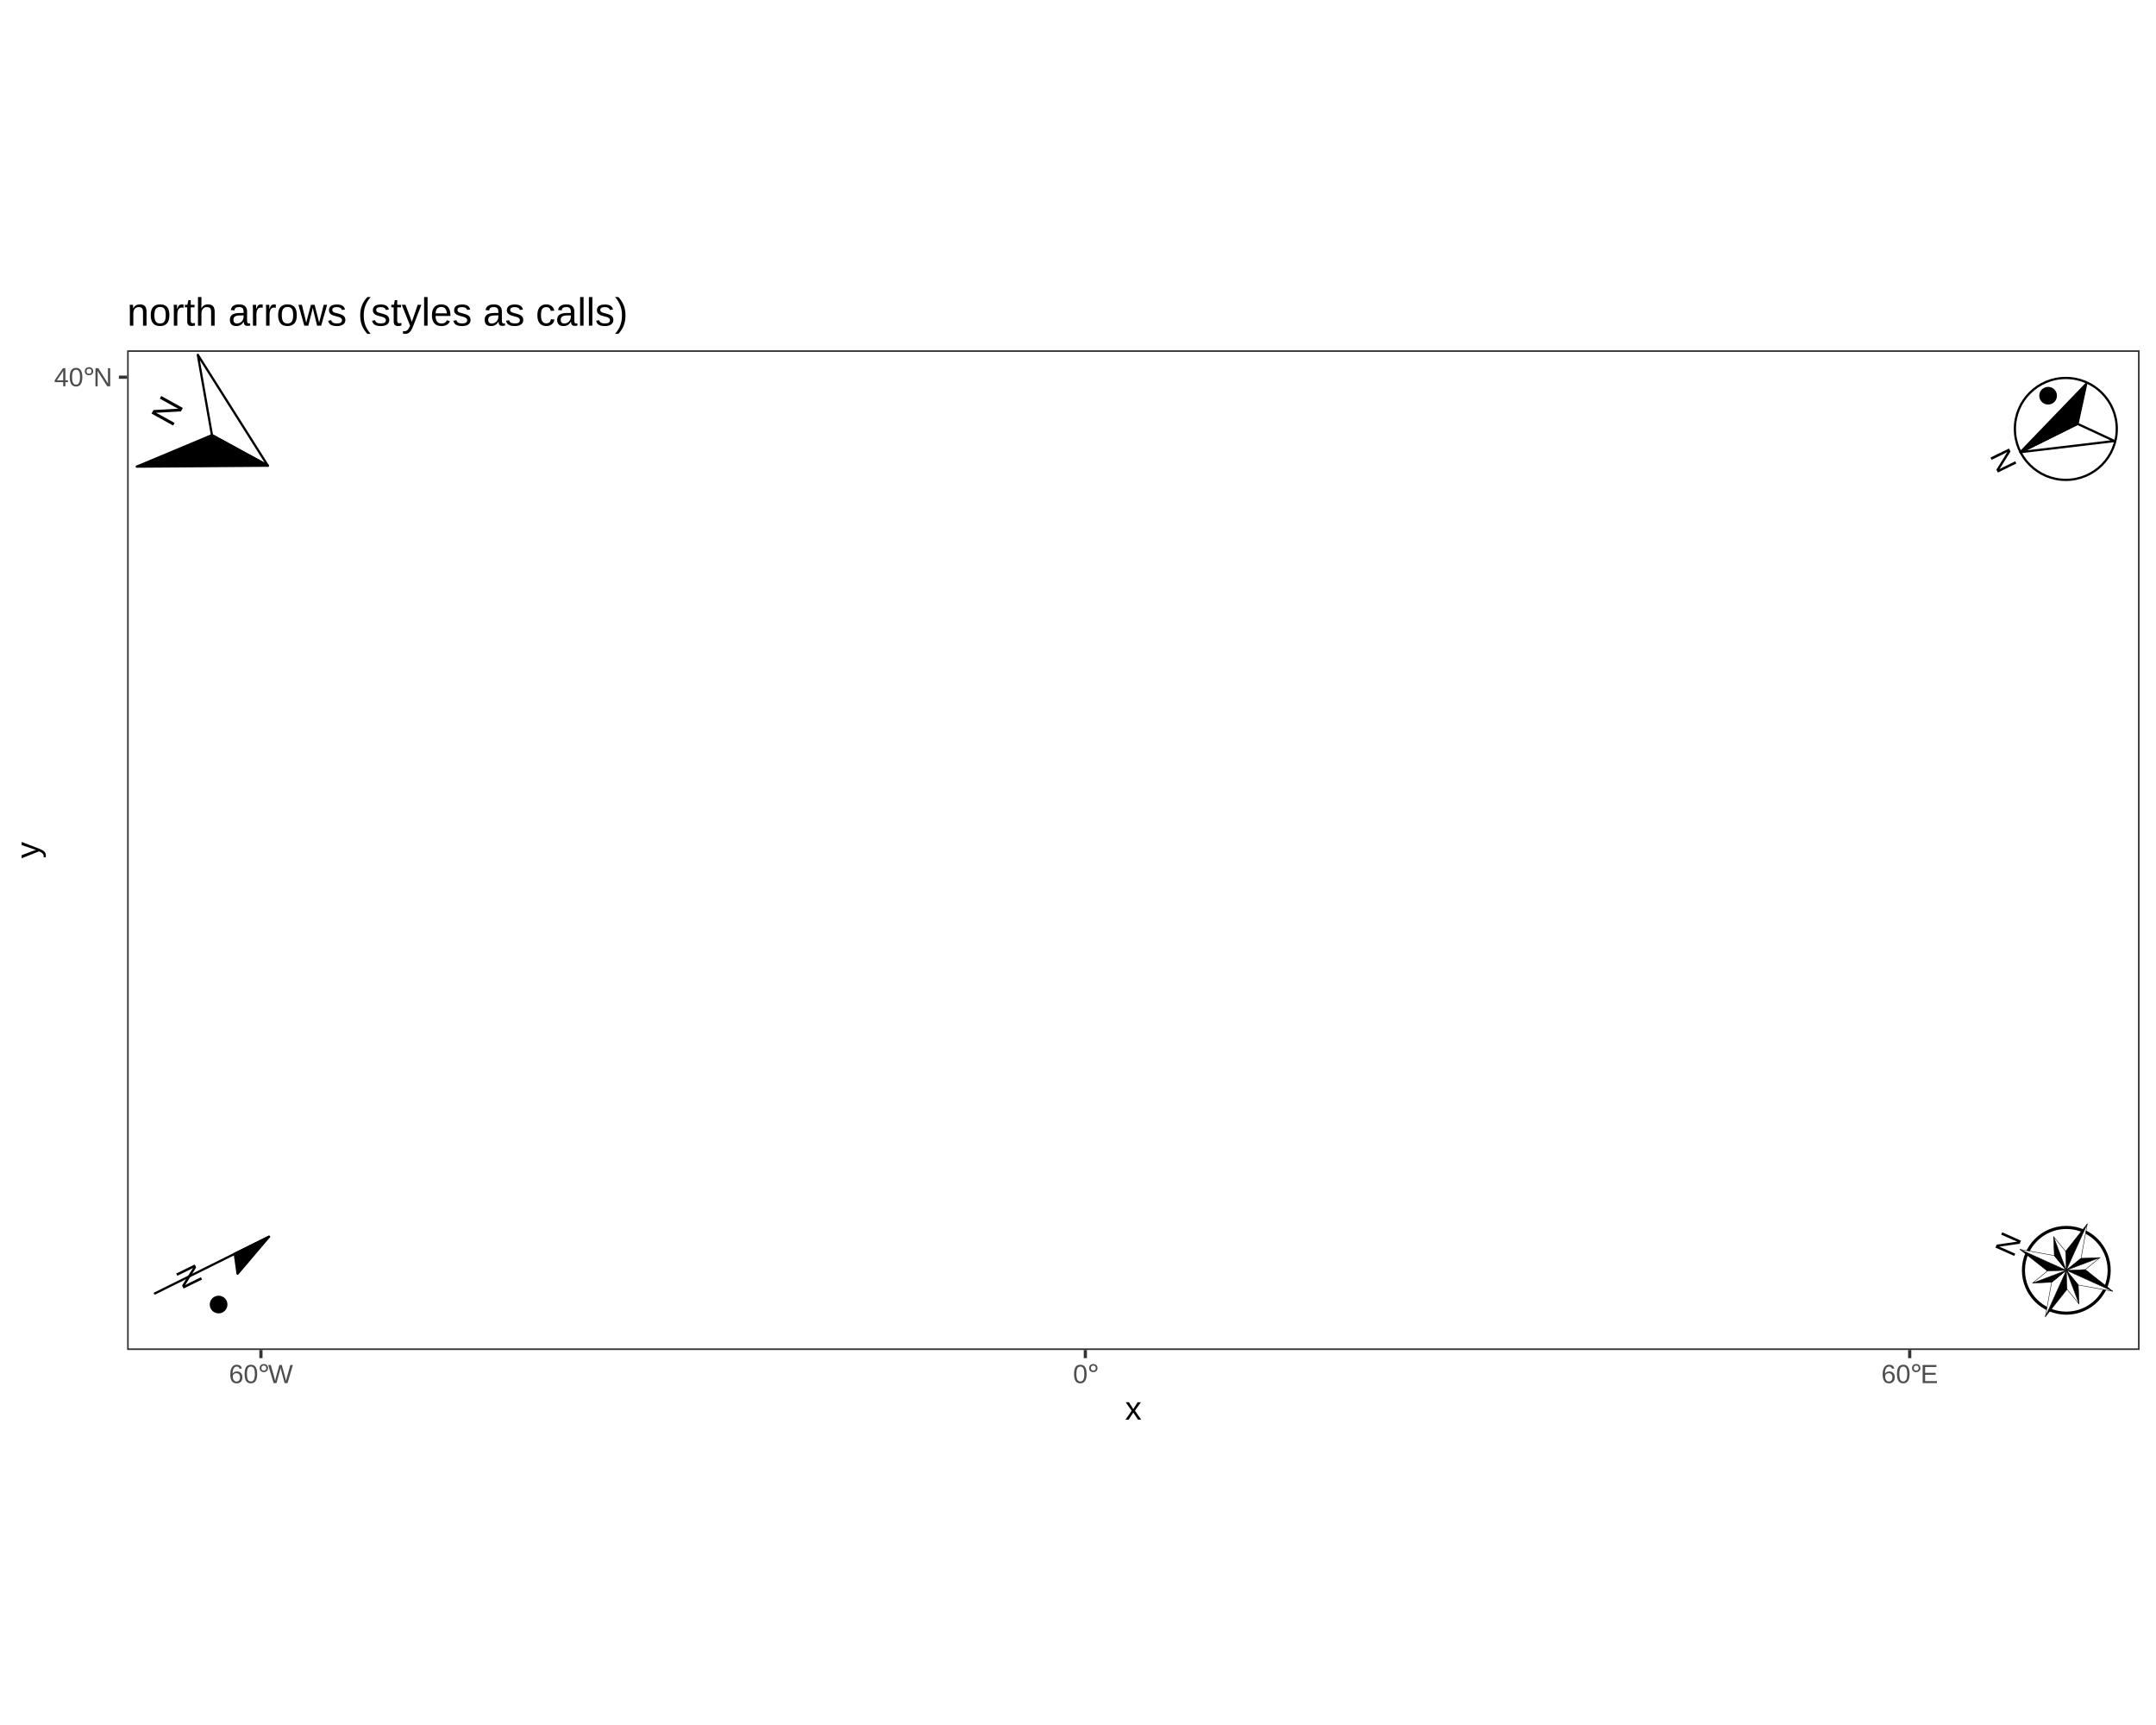
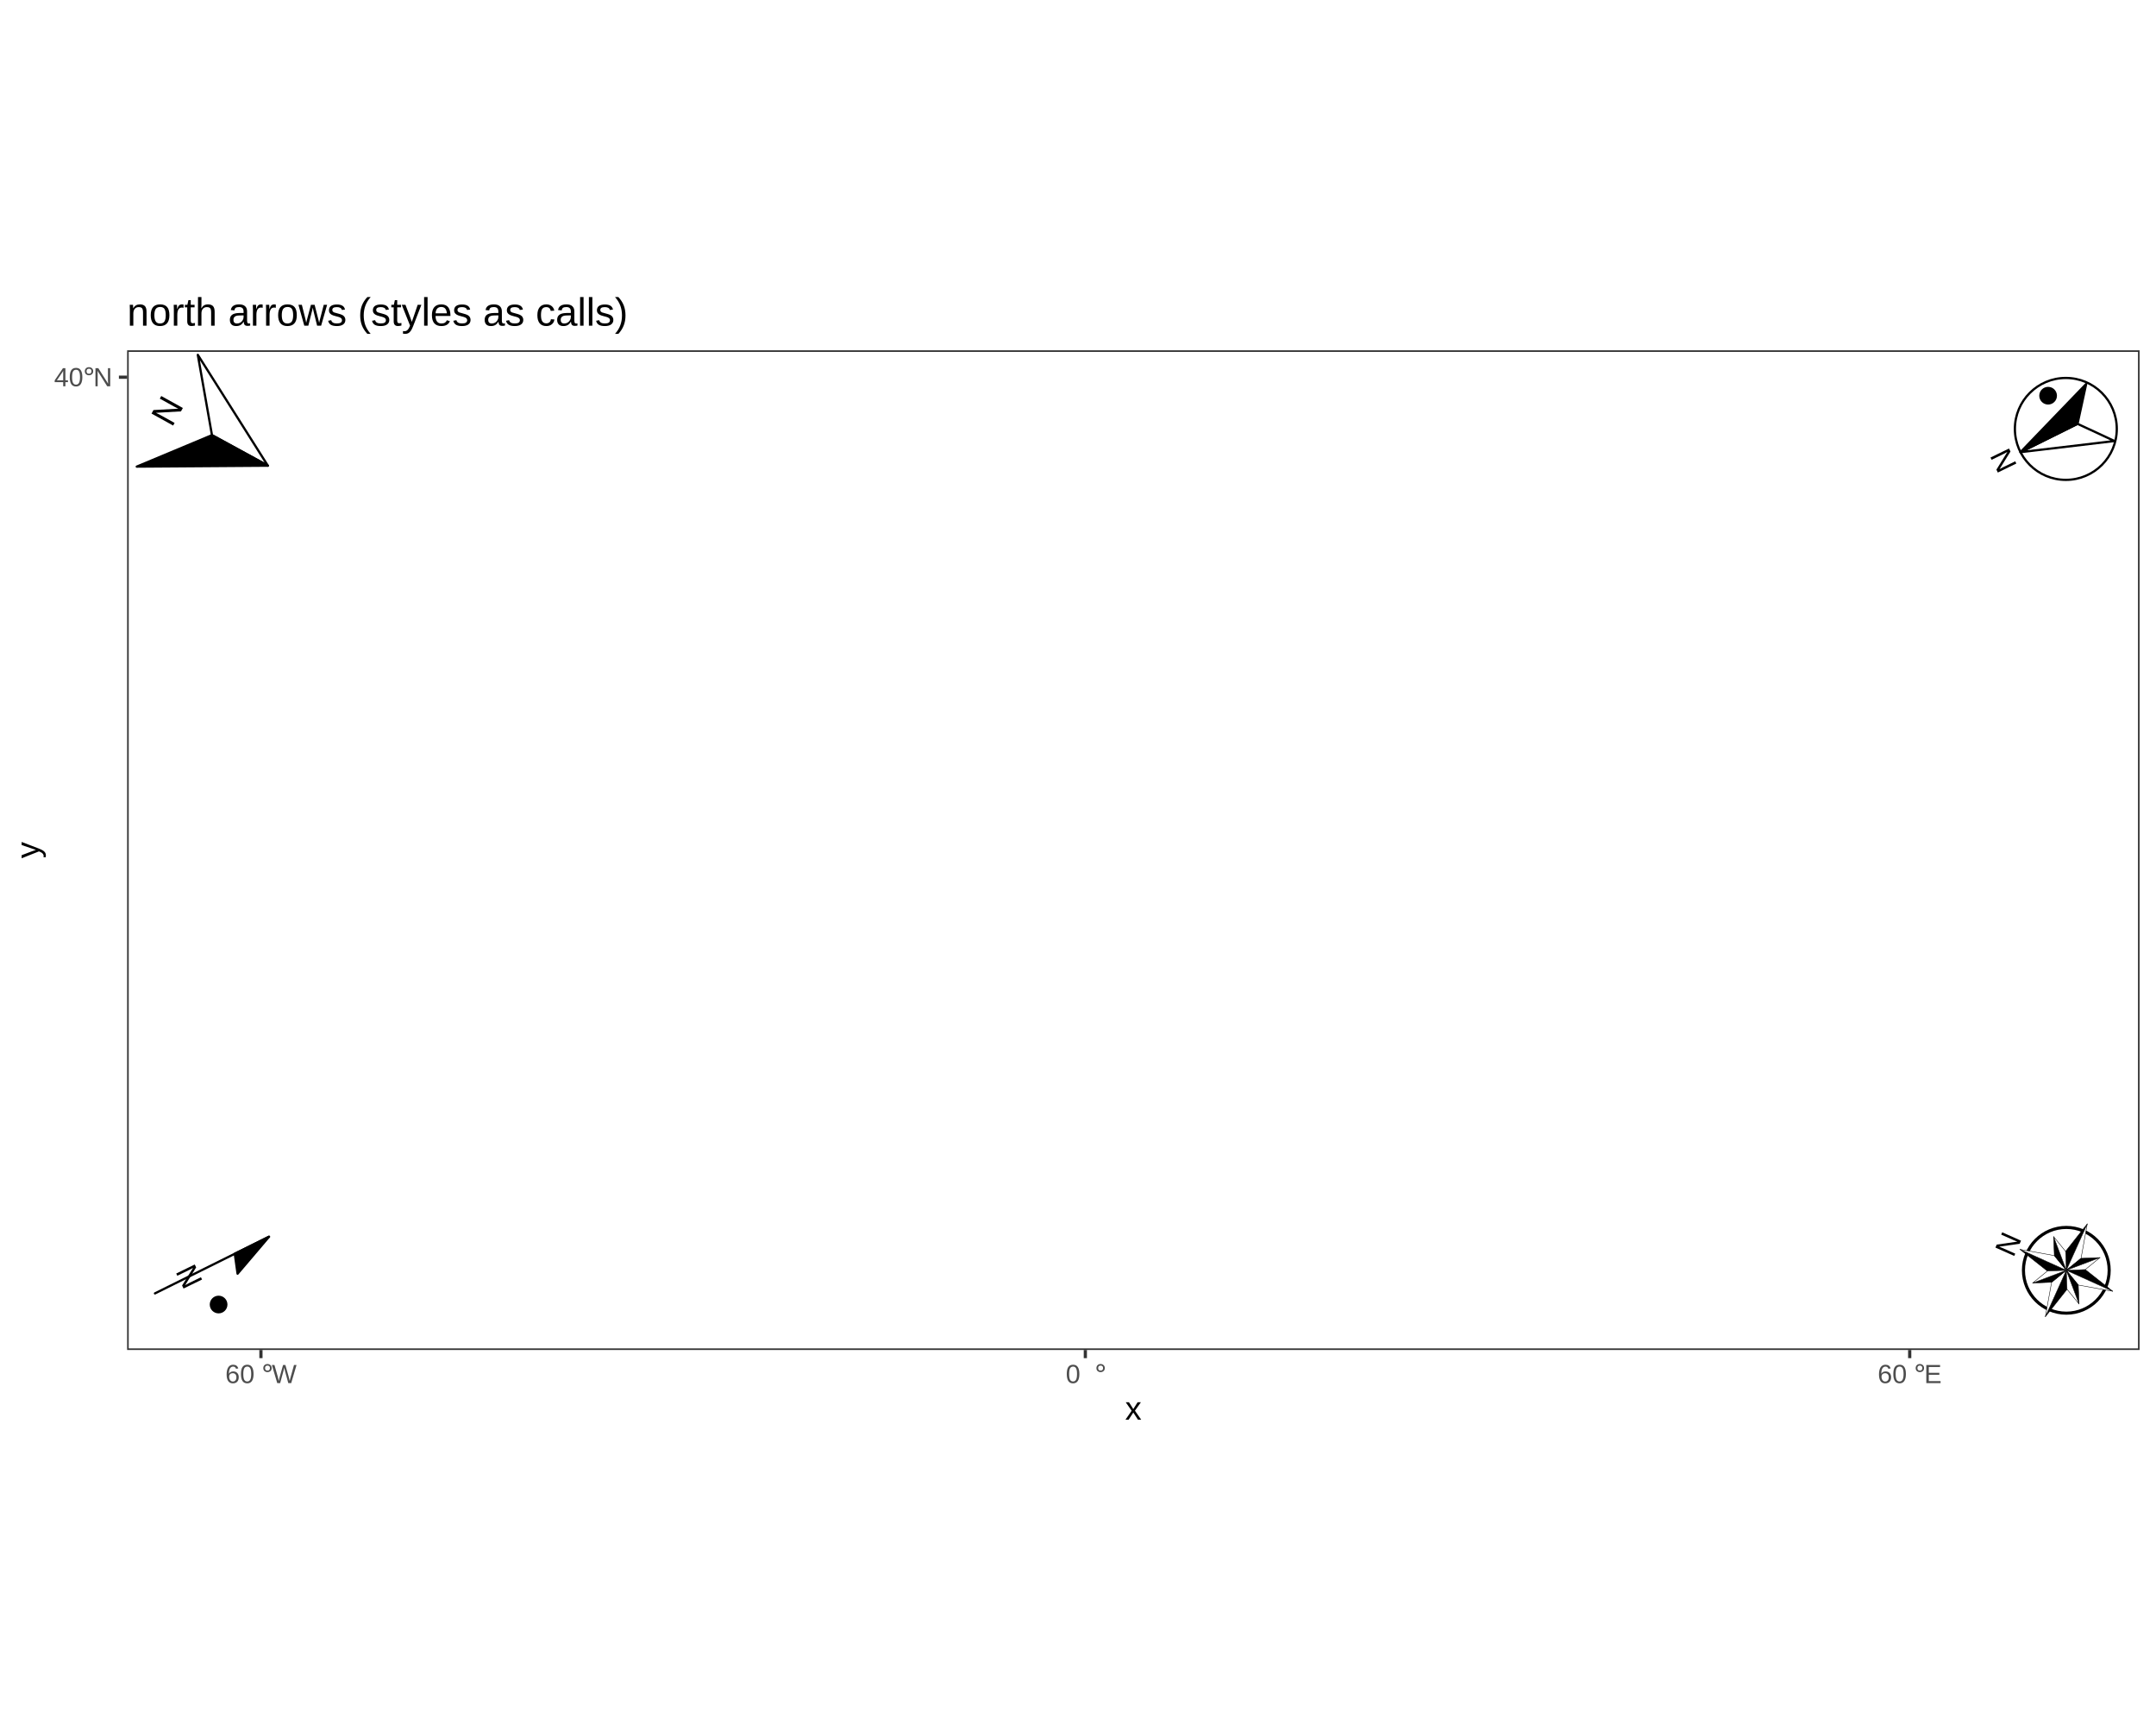
<svg xmlns="http://www.w3.org/2000/svg" viewBox="0 0 720.00 576.00">
  <defs>
    <style type="text/css">
    line, polyline, polygon, path, rect, circle {
      fill: none;
      stroke: #000000;
      stroke-linecap: round;
      stroke-linejoin: round;
      stroke-miterlimit: 10.00;
    }
  </style>
  </defs>
  <rect width="100%" height="100%" style="stroke: none; fill: #FFFFFF;" />
  <defs>
    <clipPath id="cpMC4wMHw3MjAuMDB8NDgxLjgxfDk0LjE5">
      <rect x="0.00" y="94.19" width="720.00" height="387.62" />
    </clipPath>
  </defs>
  <rect x="0.00" y="94.19" width="720.00" height="387.62" style="stroke-width: 1.07; stroke: #FFFFFF; fill: #FFFFFF;" clip-path="url(#cpMC4wMHw3MjAuMDB8NDgxLjgxfDk0LjE5)" />
  <defs>
    <clipPath id="cpMC4wMHw3MjAuMDB8NTc2LjAwfDAuMDA=">
      <rect x="0.00" y="0.00" width="720.00" height="576.00" />
    </clipPath>
  </defs>
  <defs>
    <clipPath id="cpNDIuNDV8NzE0LjUyfDQ1MC43N3wxMTYuOTY=">
      <rect x="42.45" y="116.96" width="672.07" height="333.81" />
    </clipPath>
  </defs>
  <rect x="42.45" y="116.96" width="672.07" height="333.81" style="stroke-width: 1.07; stroke: none; fill: #FFFFFF;" clip-path="url(#cpNDIuNDV8NzE0LjUyfDQ1MC43N3wxMTYuOTY=)" />
  <circle cx="73.00" cy="435.60" r="1.95pt" style="stroke-width: 0.71; fill: #000000;" clip-path="url(#cpNDIuNDV8NzE0LjUyfDQ1MC43N3wxMTYuOTY=)" />
  <circle cx="683.97" cy="132.13" r="1.95pt" style="stroke-width: 0.71; fill: #000000;" clip-path="url(#cpNDIuNDV8NzE0LjUyfDQ1MC43N3wxMTYuOTY=)" />
  <polygon points="66.06,118.49 89.45,155.50 70.79,145.31 " style="stroke-width: 0.75; fill: #FFFFFF;" clip-path="url(#cpNDIuNDV8NzE0LjUyfDQ1MC43N3wxMTYuOTY=)" />
  <polygon points="45.67,155.81 89.45,155.50 70.79,145.31 " style="stroke-width: 0.75; fill: #000000;" clip-path="url(#cpNDIuNDV8NzE0LjUyfDQ1MC43N3wxMTYuOTY=)" />
  <g clip-path="url(#cpNDIuNDV8NzE0LjUyfDQ1MC43N3wxMTYuOTY=)">
    <text transform="translate(54.33,131.37) rotate(119)" style="font-size: 12.00px; font-family: Liberation Sans;" textLength="8.67px" lengthAdjust="spacingAndGlyphs">N</text>
  </g>
  <circle cx="689.89" cy="143.22" r="12.76pt" style="stroke-width: 0.75;" clip-path="url(#cpNDIuNDV8NzE0LjUyfDQ1MC43N3wxMTYuOTY=)" />
  <polygon points="706.14,147.26 674.75,150.98 693.79,141.52 " style="stroke-width: 0.75; fill: #FFFFFF;" clip-path="url(#cpNDIuNDV8NzE0LjUyfDQ1MC43N3wxMTYuOTY=)" />
  <polygon points="696.68,128.22 674.75,150.98 693.79,141.52 " style="stroke-width: 0.75; fill: #000000;" clip-path="url(#cpNDIuNDV8NzE0LjUyfDQ1MC43N3wxMTYuOTY=)" />
  <g clip-path="url(#cpNDIuNDV8NzE0LjUyfDQ1MC43N3wxMTYuOTY=)">
    <text transform="translate(673.72,155.52) rotate(-116)" style="font-size: 10.00px; font-family: Liberation Sans;" textLength="7.22px" lengthAdjust="spacingAndGlyphs">N</text>
  </g>
  <polygon points="79.34,425.30 89.83,412.97 78.41,418.64 " style="stroke-width: 0.75; fill: #000000;" clip-path="url(#cpNDIuNDV8NzE0LjUyfDQ1MC43N3wxMTYuOTY=)" />
  <polyline points="51.75,431.88 89.83,412.97 " style="stroke-width: 0.75;" clip-path="url(#cpNDIuNDV8NzE0LjUyfDQ1MC43N3wxMTYuOTY=)" />
  <g clip-path="url(#cpNDIuNDV8NzE0LjUyfDQ1MC43N3wxMTYuOTY=)">
    <text transform="translate(58.49,424.50) rotate(64)" style="font-size: 10.00px; font-family: Liberation Sans;" textLength="7.22px" lengthAdjust="spacingAndGlyphs">N</text>
  </g>
  <circle cx="690.05" cy="424.17" r="0.43pt" style="stroke-width: 0.75; fill: #FFFFFF;" clip-path="url(#cpNDIuNDV8NzE0LjUyfDQ1MC43N3wxMTYuOTY=)" />
  <circle cx="690.05" cy="424.17" r="10.63pt" style="stroke-width: 0.75;" clip-path="url(#cpNDIuNDV8NzE0LjUyfDQ1MC43N3wxMTYuOTY=)" />
  <circle cx="690.05" cy="424.17" r="10.84pt" style="stroke-width: 0.75;" clip-path="url(#cpNDIuNDV8NzE0LjUyfDQ1MC43N3wxMTYuOTY=)" />
  <polygon points="690.05,424.17 683.72,424.42 674.55,417.18 " style="stroke-width: 0.15; fill: #000000;" clip-path="url(#cpNDIuNDV8NzE0LjUyfDQ1MC43N3wxMTYuOTY=)" />
  <polygon points="690.05,424.17 686.05,419.26 674.55,417.18 " style="stroke-width: 0.15; fill: #FFFFFF;" clip-path="url(#cpNDIuNDV8NzE0LjUyfDQ1MC43N3wxMTYuOTY=)" />
  <polygon points="690.05,424.17 696.38,423.92 705.55,431.17 " style="stroke-width: 0.15; fill: #000000;" clip-path="url(#cpNDIuNDV8NzE0LjUyfDQ1MC43N3wxMTYuOTY=)" />
  <polygon points="690.05,424.17 694.05,429.09 705.55,431.17 " style="stroke-width: 0.15; fill: #FFFFFF;" clip-path="url(#cpNDIuNDV8NzE0LjUyfDQ1MC43N3wxMTYuOTY=)" />
  <polygon points="690.05,424.17 689.80,417.84 697.05,408.67 " style="stroke-width: 0.15; fill: #000000;" clip-path="url(#cpNDIuNDV8NzE0LjUyfDQ1MC43N3wxMTYuOTY=)" />
  <polygon points="690.05,424.17 694.97,420.17 697.05,408.67 " style="stroke-width: 0.15; fill: #FFFFFF;" clip-path="url(#cpNDIuNDV8NzE0LjUyfDQ1MC43N3wxMTYuOTY=)" />
  <polygon points="690.05,424.17 690.30,430.51 683.05,439.67 " style="stroke-width: 0.15; fill: #000000;" clip-path="url(#cpNDIuNDV8NzE0LjUyfDQ1MC43N3wxMTYuOTY=)" />
  <polygon points="690.05,424.17 685.13,428.17 683.05,439.67 " style="stroke-width: 0.15; fill: #FFFFFF;" clip-path="url(#cpNDIuNDV8NzE0LjUyfDQ1MC43N3wxMTYuOTY=)" />
  <polygon points="690.05,424.17 686.05,419.26 685.80,412.92 " style="stroke-width: 0.15; fill: #000000;" clip-path="url(#cpNDIuNDV8NzE0LjUyfDQ1MC43N3wxMTYuOTY=)" />
  <polygon points="690.05,424.17 689.80,417.84 685.80,412.92 " style="stroke-width: 0.15; fill: #FFFFFF;" clip-path="url(#cpNDIuNDV8NzE0LjUyfDQ1MC43N3wxMTYuOTY=)" />
  <polygon points="690.05,424.17 694.97,420.17 701.30,419.92 " style="stroke-width: 0.15; fill: #000000;" clip-path="url(#cpNDIuNDV8NzE0LjUyfDQ1MC43N3wxMTYuOTY=)" />
  <polygon points="690.05,424.17 696.38,423.92 701.30,419.92 " style="stroke-width: 0.15; fill: #FFFFFF;" clip-path="url(#cpNDIuNDV8NzE0LjUyfDQ1MC43N3wxMTYuOTY=)" />
  <polygon points="690.05,424.17 685.13,428.17 678.80,428.43 " style="stroke-width: 0.15; fill: #000000;" clip-path="url(#cpNDIuNDV8NzE0LjUyfDQ1MC43N3wxMTYuOTY=)" />
  <polygon points="690.05,424.17 683.72,424.42 678.80,428.43 " style="stroke-width: 0.15; fill: #FFFFFF;" clip-path="url(#cpNDIuNDV8NzE0LjUyfDQ1MC43N3wxMTYuOTY=)" />
  <polygon points="690.05,424.17 694.05,429.09 694.30,435.42 " style="stroke-width: 0.15; fill: #000000;" clip-path="url(#cpNDIuNDV8NzE0LjUyfDQ1MC43N3wxMTYuOTY=)" />
  <polygon points="690.05,424.17 690.30,430.51 694.30,435.42 " style="stroke-width: 0.15; fill: #FFFFFF;" clip-path="url(#cpNDIuNDV8NzE0LjUyfDQ1MC43N3wxMTYuOTY=)" />
  <g clip-path="url(#cpNDIuNDV8NzE0LjUyfDQ1MC43N3wxMTYuOTY=)">
    <text transform="translate(672.32,420.13) rotate(-66)" style="font-size: 10.00px; font-family: Liberation Sans;" textLength="7.22px" lengthAdjust="spacingAndGlyphs">N</text>
  </g>
  <rect x="42.45" y="116.96" width="672.07" height="333.81" style="stroke-width: 1.07; stroke: #333333;" clip-path="url(#cpNDIuNDV8NzE0LjUyfDQ1MC43N3wxMTYuOTY=)" />
  <defs>
    <clipPath id="cpMC4wMHw3MjAuMDB8NTc2LjAwfDAuMDA=">
      <rect x="0.00" y="0.00" width="720.00" height="576.00" />
    </clipPath>
  </defs>
  <g clip-path="url(#cpMC4wMHw3MjAuMDB8NTc2LjAwfDAuMDA=)">
    <text x="18.06" y="128.98" style="font-size: 8.80px; fill: #4D4D4D; font-family: Liberation Sans;" textLength="9.78px" lengthAdjust="spacingAndGlyphs">40</text>
  </g>
  <g clip-path="url(#cpMC4wMHw3MjAuMDB8NTc2LjAwfDAuMDA=)">
    <text x="27.84" y="128.98" style="font-size: 8.80px; fill: #4D4D4D; font-family: Symbola;" textLength="3.31px" lengthAdjust="spacingAndGlyphs">°</text>
  </g>
  <g clip-path="url(#cpMC4wMHw3MjAuMDB8NTc2LjAwfDAuMDA=)">
    <text x="31.16" y="128.98" style="font-size: 8.80px; fill: #4D4D4D; font-family: Liberation Sans;" textLength="6.36px" lengthAdjust="spacingAndGlyphs">N</text>
  </g>
  <polyline points="39.71,125.95 42.45,125.95 " style="stroke-width: 1.07; stroke: #333333; stroke-linecap: butt;" clip-path="url(#cpMC4wMHw3MjAuMDB8NTc2LjAwfDAuMDA=)" />
  <polyline points="87.14,453.51 87.14,450.77 " style="stroke-width: 1.07; stroke: #333333; stroke-linecap: butt;" clip-path="url(#cpMC4wMHw3MjAuMDB8NTc2LjAwfDAuMDA=)" />
  <polyline points="362.45,453.51 362.45,450.77 " style="stroke-width: 1.07; stroke: #333333; stroke-linecap: butt;" clip-path="url(#cpMC4wMHw3MjAuMDB8NTc2LjAwfDAuMDA=)" />
  <polyline points="637.75,453.51 637.75,450.77 " style="stroke-width: 1.07; stroke: #333333; stroke-linecap: butt;" clip-path="url(#cpMC4wMHw3MjAuMDB8NTc2LjAwfDAuMDA=)" />
  <g clip-path="url(#cpMC4wMHw3MjAuMDB8NTc2LjAwfDAuMDA=)">
-     <text x="76.45" y="461.84" style="font-size: 8.80px; fill: #4D4D4D; font-family: Liberation Sans;" textLength="9.78px" lengthAdjust="spacingAndGlyphs">60</text>
+     <text x="75.23" y="461.84" style="font-size: 8.80px; fill: #4D4D4D; font-family: Liberation Sans;" textLength="12.22px" lengthAdjust="spacingAndGlyphs"> 60</text>
  </g>
  <g clip-path="url(#cpMC4wMHw3MjAuMDB8NTc2LjAwfDAuMDA=)">
-     <text x="86.23" y="461.84" style="font-size: 8.80px; fill: #4D4D4D; font-family: Symbola;" textLength="3.31px" lengthAdjust="spacingAndGlyphs">°</text>
+     <text x="87.45" y="461.84" style="font-size: 8.80px; fill: #4D4D4D; font-family: Symbola;" textLength="3.31px" lengthAdjust="spacingAndGlyphs">°</text>
  </g>
  <g clip-path="url(#cpMC4wMHw3MjAuMDB8NTc2LjAwfDAuMDA=)">
-     <text x="89.54" y="461.84" style="font-size: 8.80px; fill: #4D4D4D; font-family: Liberation Sans;" textLength="8.30px" lengthAdjust="spacingAndGlyphs">W</text>
+     <text x="90.76" y="461.84" style="font-size: 8.80px; fill: #4D4D4D; font-family: Liberation Sans;" textLength="8.30px" lengthAdjust="spacingAndGlyphs">W</text>
  </g>
  <g clip-path="url(#cpMC4wMHw3MjAuMDB8NTc2LjAwfDAuMDA=)">
-     <text x="358.34" y="461.84" style="font-size: 8.80px; fill: #4D4D4D; font-family: Liberation Sans;" textLength="4.89px" lengthAdjust="spacingAndGlyphs">0</text>
+     <text x="355.91" y="461.84" style="font-size: 8.80px; fill: #4D4D4D; font-family: Liberation Sans;" textLength="9.77px" lengthAdjust="spacingAndGlyphs">  0</text>
  </g>
  <g clip-path="url(#cpMC4wMHw3MjAuMDB8NTc2LjAwfDAuMDA=)">
-     <text x="363.23" y="461.84" style="font-size: 8.80px; fill: #4D4D4D; font-family: Symbola;" textLength="3.31px" lengthAdjust="spacingAndGlyphs">°</text>
+     <text x="365.67" y="461.84" style="font-size: 8.80px; fill: #4D4D4D; font-family: Symbola;" textLength="3.31px" lengthAdjust="spacingAndGlyphs">°</text>
  </g>
  <g clip-path="url(#cpMC4wMHw3MjAuMDB8NTc2LjAwfDAuMDA=)">
-     <text x="628.26" y="461.84" style="font-size: 8.80px; fill: #4D4D4D; font-family: Liberation Sans;" textLength="9.78px" lengthAdjust="spacingAndGlyphs">60</text>
+     <text x="627.04" y="461.84" style="font-size: 8.80px; fill: #4D4D4D; font-family: Liberation Sans;" textLength="12.22px" lengthAdjust="spacingAndGlyphs"> 60</text>
  </g>
  <g clip-path="url(#cpMC4wMHw3MjAuMDB8NTc2LjAwfDAuMDA=)">
-     <text x="638.04" y="461.84" style="font-size: 8.80px; fill: #4D4D4D; font-family: Symbola;" textLength="3.31px" lengthAdjust="spacingAndGlyphs">°</text>
+     <text x="639.26" y="461.84" style="font-size: 8.80px; fill: #4D4D4D; font-family: Symbola;" textLength="3.31px" lengthAdjust="spacingAndGlyphs">°</text>
  </g>
  <g clip-path="url(#cpMC4wMHw3MjAuMDB8NTc2LjAwfDAuMDA=)">
-     <text x="641.36" y="461.84" style="font-size: 8.80px; fill: #4D4D4D; font-family: Liberation Sans;" textLength="5.88px" lengthAdjust="spacingAndGlyphs">E</text>
+     <text x="642.58" y="461.84" style="font-size: 8.80px; fill: #4D4D4D; font-family: Liberation Sans;" textLength="5.88px" lengthAdjust="spacingAndGlyphs">E</text>
  </g>
  <g clip-path="url(#cpMC4wMHw3MjAuMDB8NTc2LjAwfDAuMDA=)">
    <text x="375.73" y="474.05" style="font-size: 11.00px; font-family: Liberation Sans;" textLength="5.50px" lengthAdjust="spacingAndGlyphs">x</text>
  </g>
  <g clip-path="url(#cpMC4wMHw3MjAuMDB8NTc2LjAwfDAuMDA=)">
    <text transform="translate(13.04,286.62) rotate(-90)" style="font-size: 11.00px; font-family: Liberation Sans;" textLength="5.50px" lengthAdjust="spacingAndGlyphs">y</text>
  </g>
  <g clip-path="url(#cpMC4wMHw3MjAuMDB8NTc2LjAwfDAuMDA=)">
    <text x="42.45" y="108.75" style="font-size: 13.20px; font-family: Liberation Sans;" textLength="167.02px" lengthAdjust="spacingAndGlyphs">north arrows (styles as calls)</text>
  </g>
</svg>
